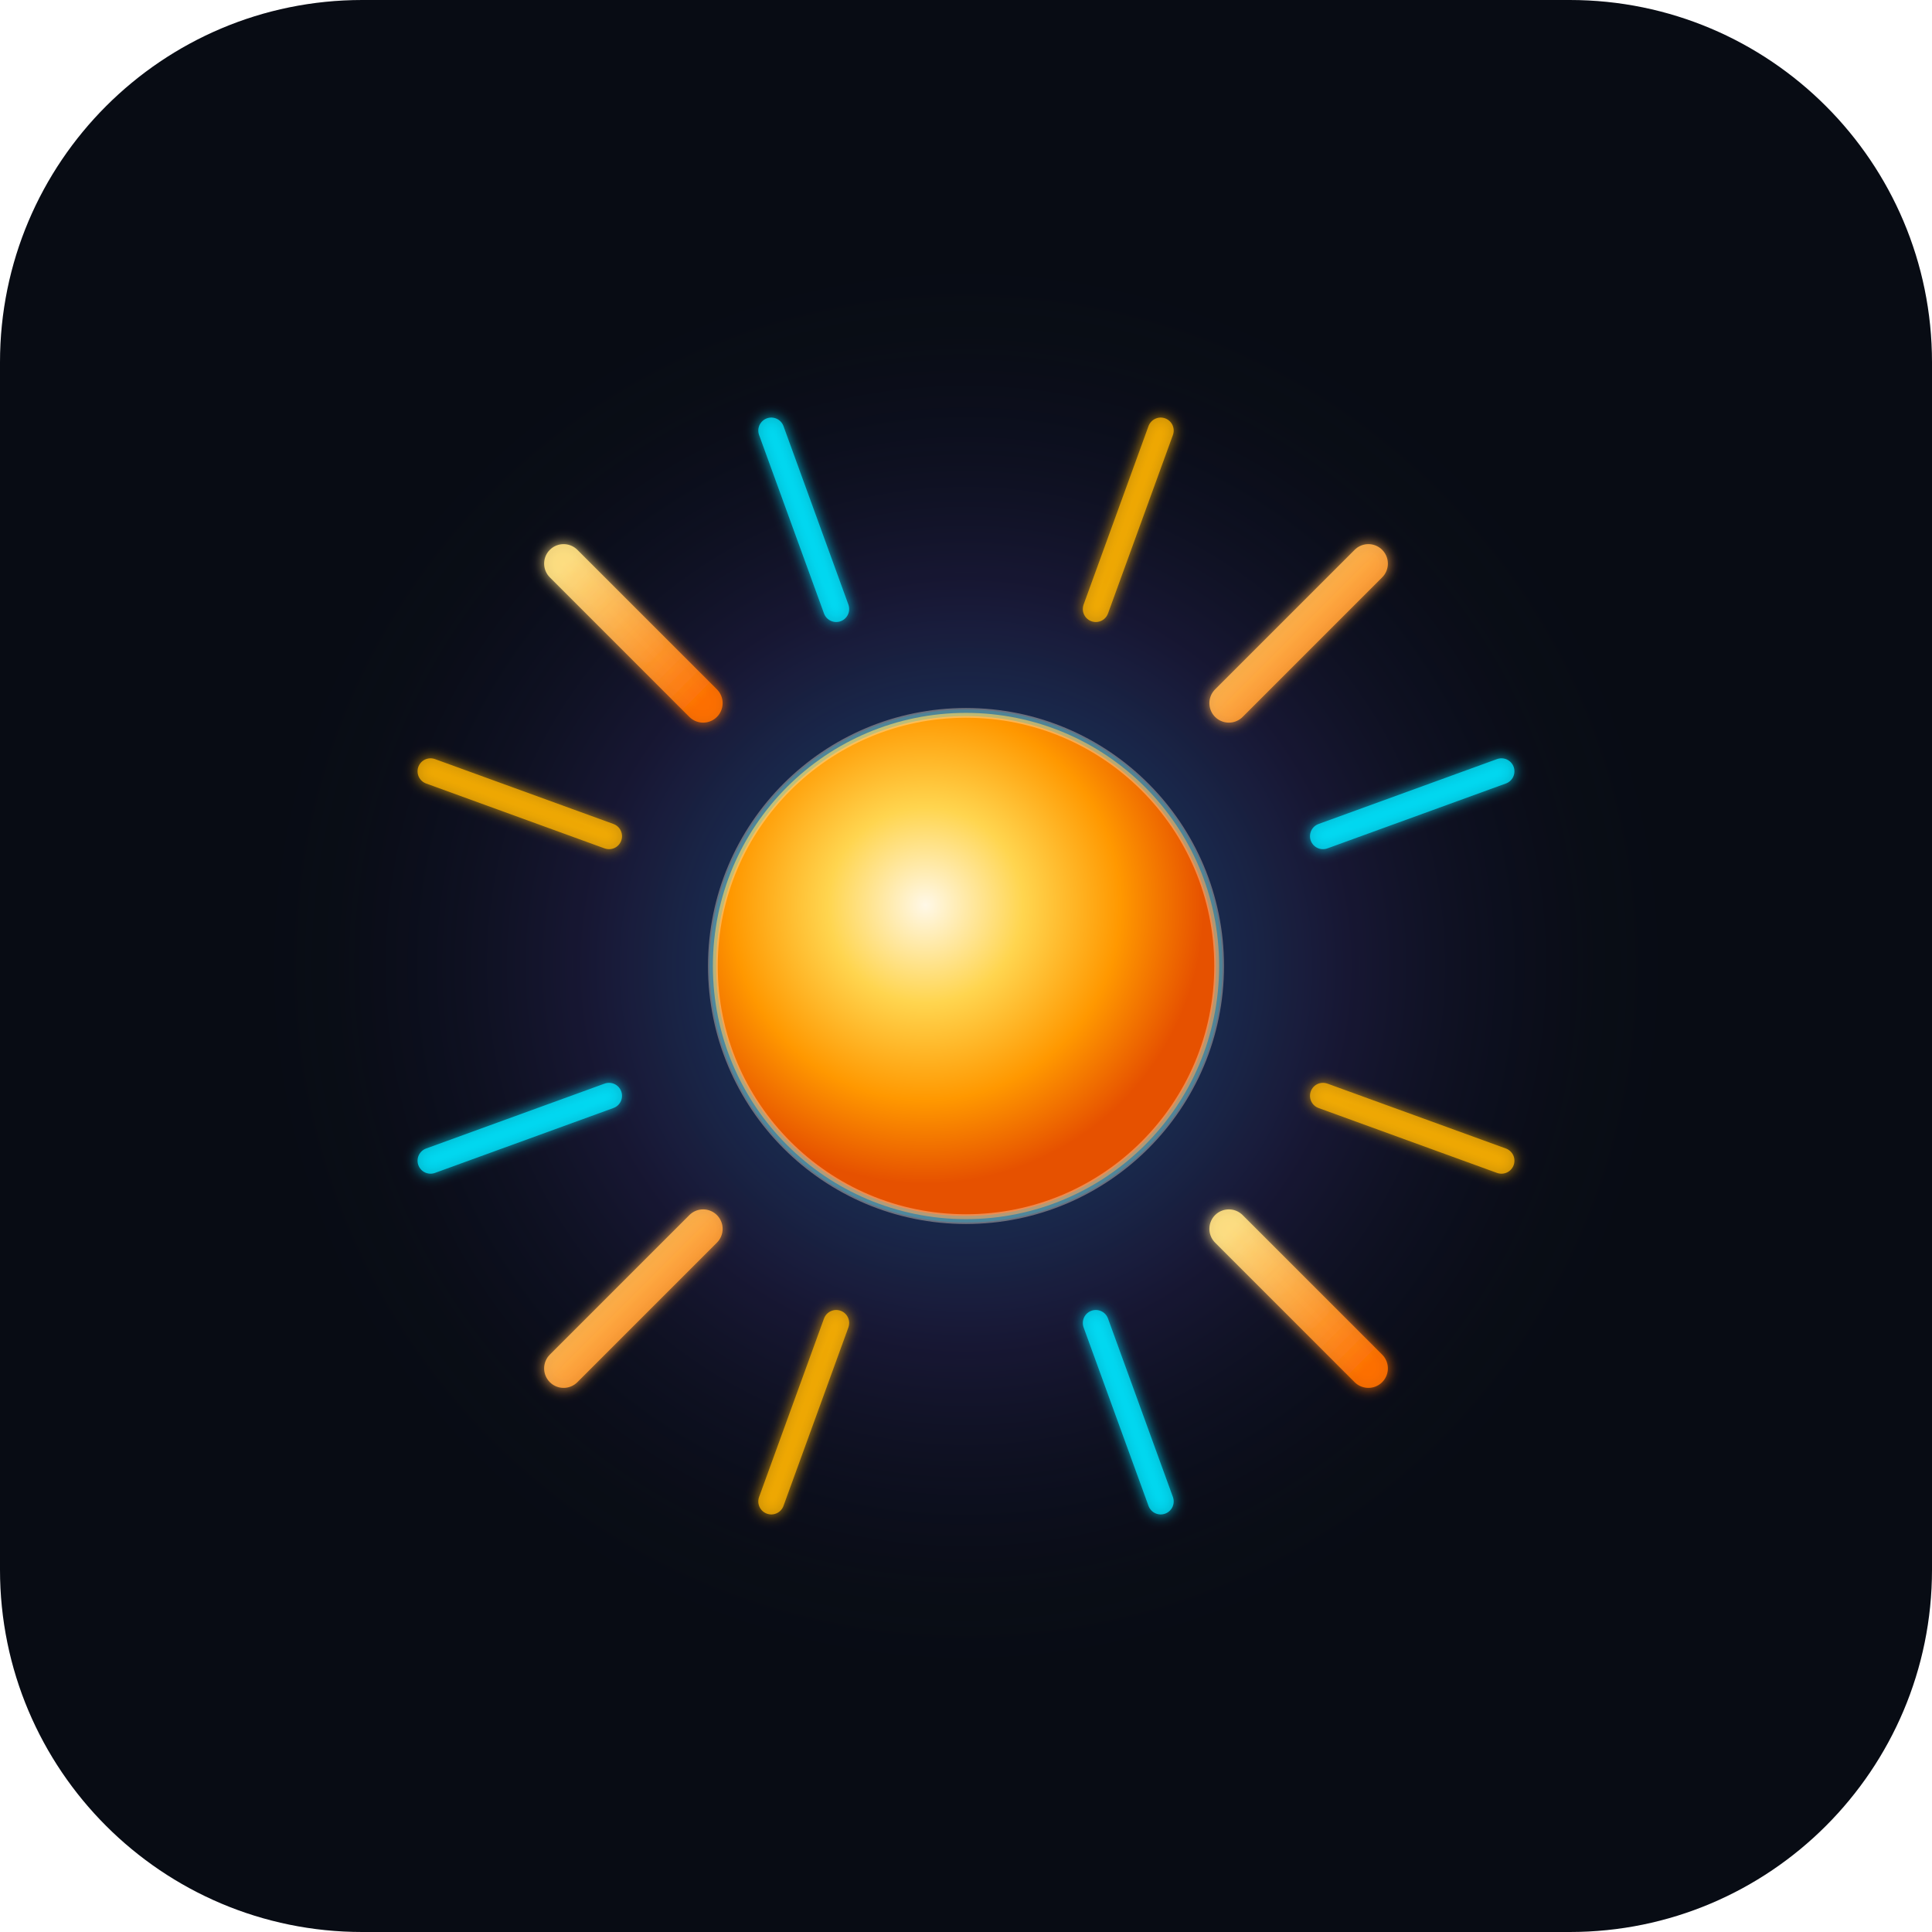
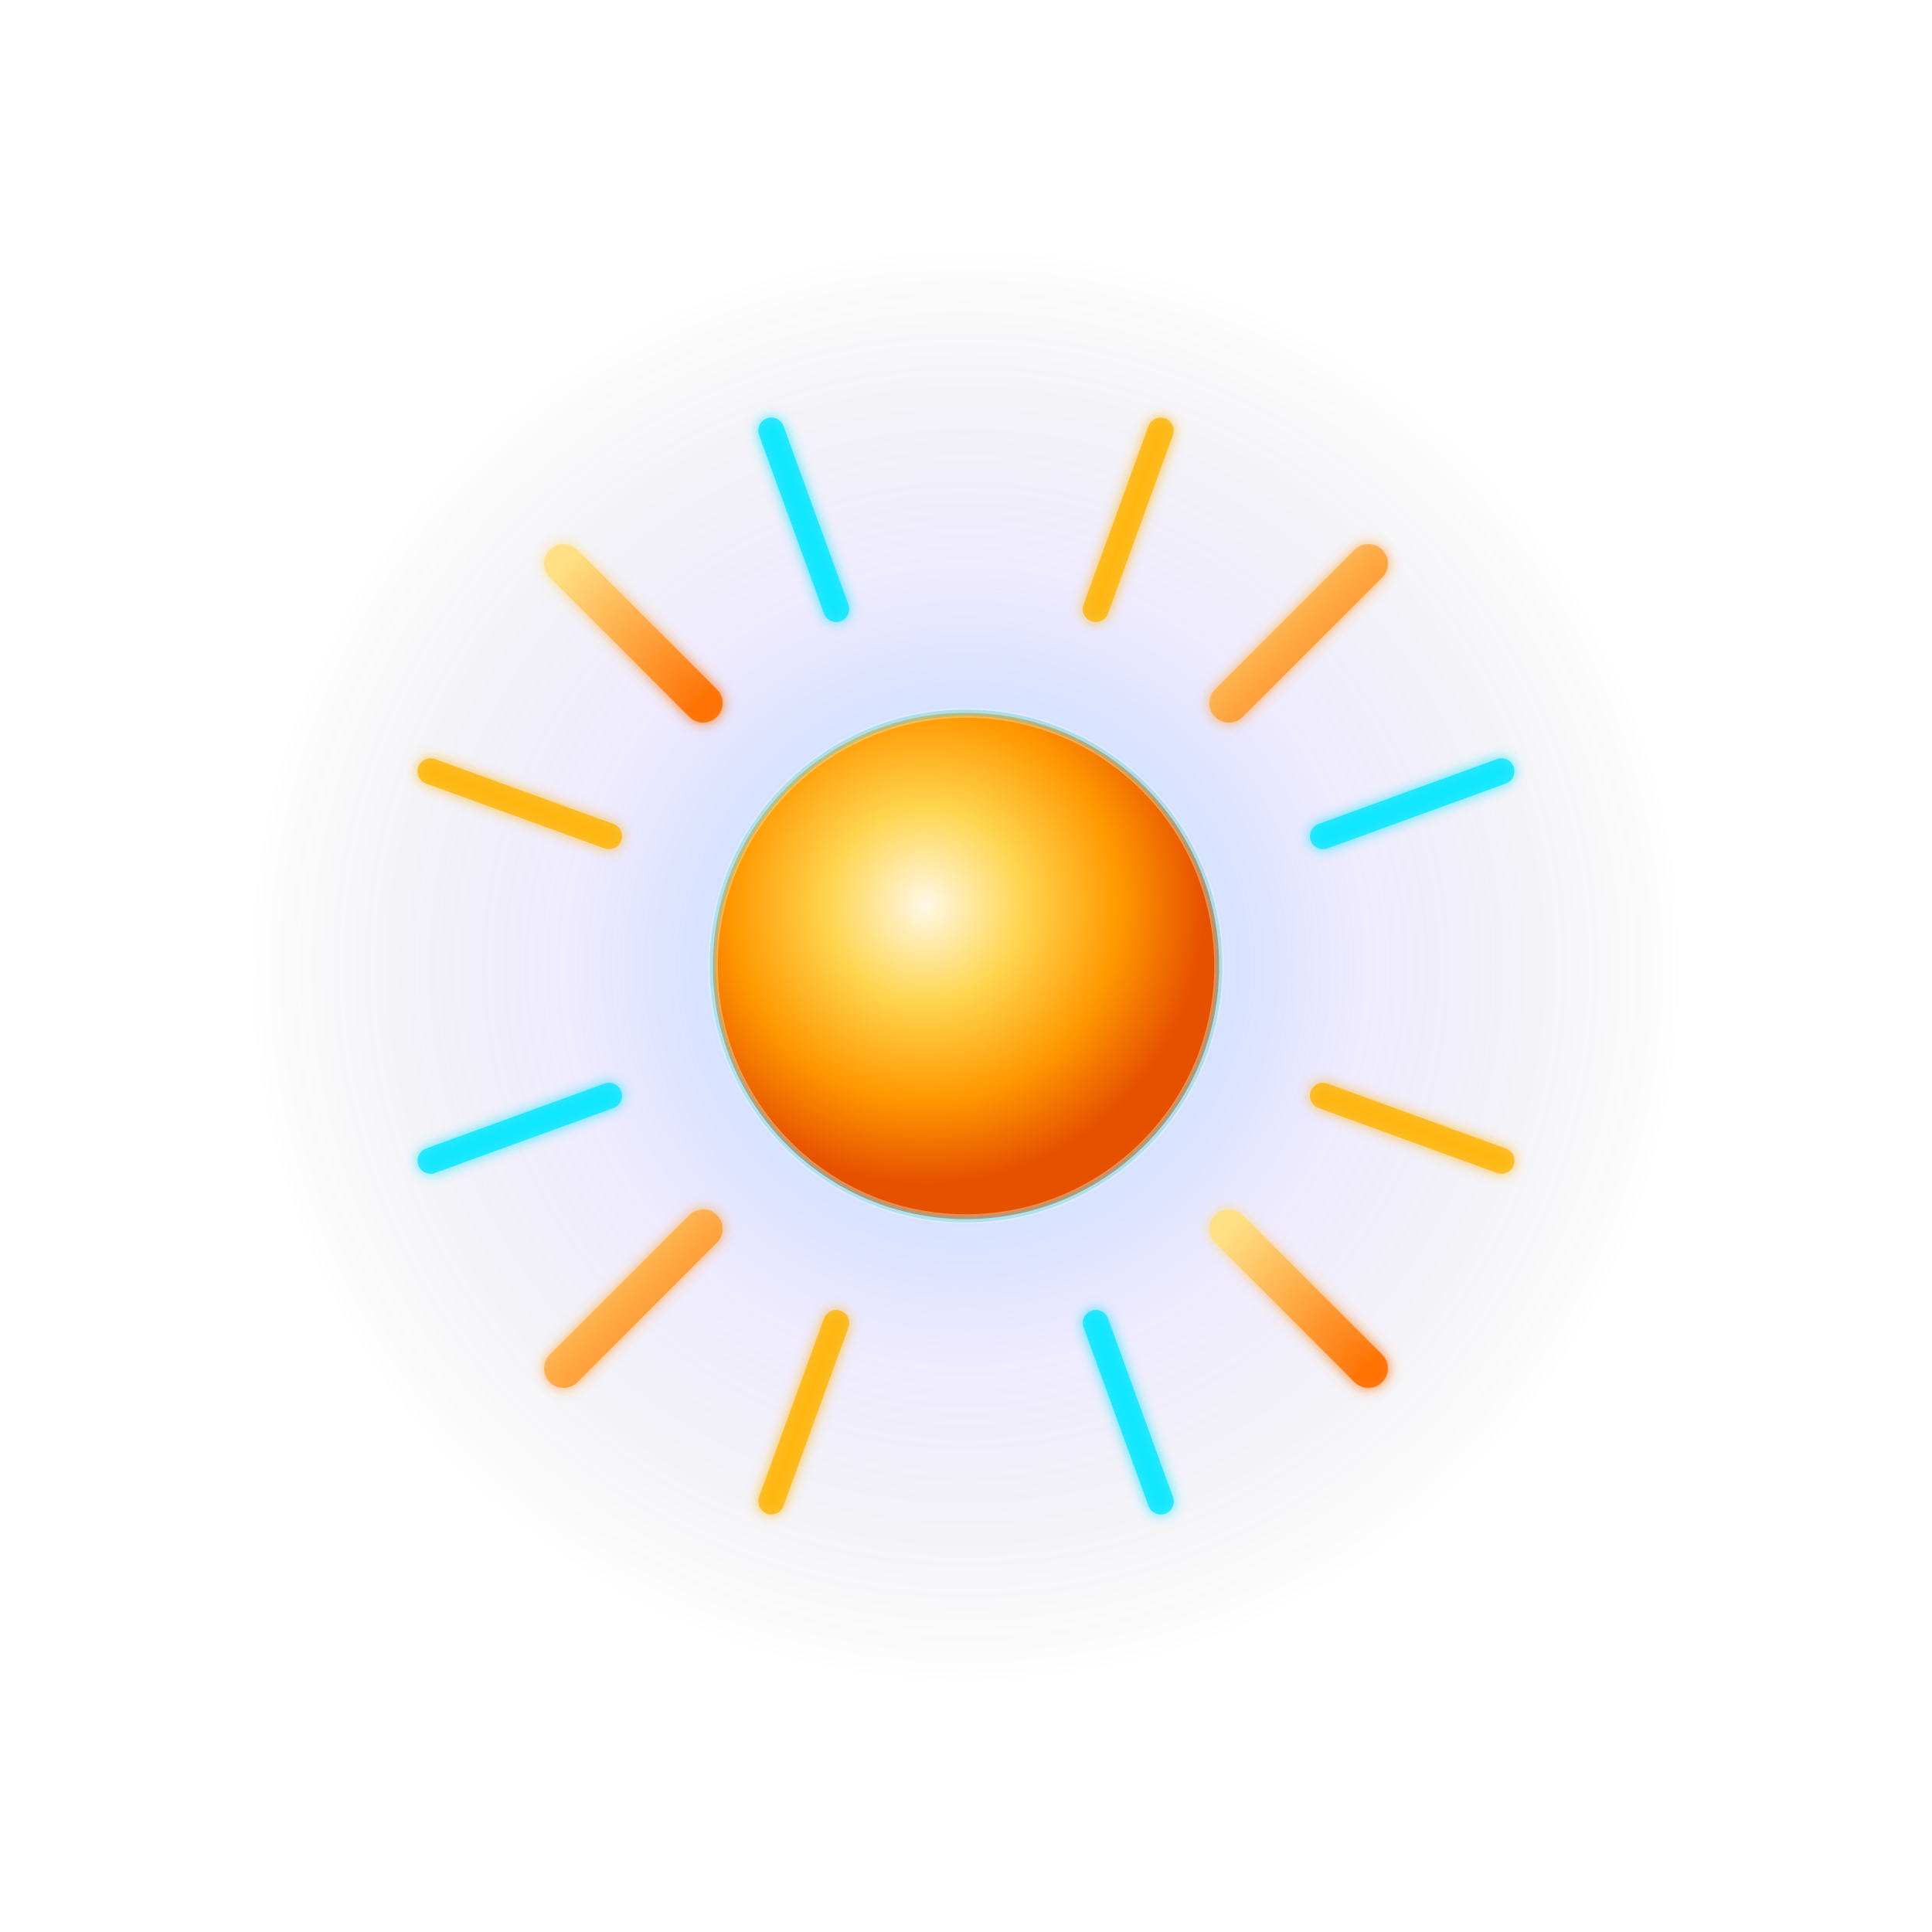
<svg xmlns="http://www.w3.org/2000/svg" viewBox="0 0 512 512" role="img" aria-label="Sunday Sunny">
  <defs>
    <radialGradient id="core" cx="42%" cy="38%" r="55%">
      <stop offset="0%" stop-color="#FFF8E7" />
      <stop offset="35%" stop-color="#FFD54F" />
      <stop offset="70%" stop-color="#FF9800" />
      <stop offset="100%" stop-color="#E65100" />
    </radialGradient>
    <radialGradient id="glow" cx="50%" cy="50%" r="50%">
      <stop offset="0%" stop-color="#00D4FF" stop-opacity="0.45" />
      <stop offset="55%" stop-color="#7B5CFF" stop-opacity="0.12" />
      <stop offset="100%" stop-color="#080C14" stop-opacity="0" />
    </radialGradient>
    <linearGradient id="rayGold" x1="0%" y1="0%" x2="100%" y2="100%">
      <stop offset="0%" stop-color="#FFE082" />
      <stop offset="100%" stop-color="#FF6F00" />
    </linearGradient>
    <linearGradient id="rayCyan" x1="0%" y1="100%" x2="100%" y2="0%">
      <stop offset="0%" stop-color="#00D4FF" />
      <stop offset="100%" stop-color="#00B8D4" />
    </linearGradient>
    <filter id="soft" x="-20%" y="-20%" width="140%" height="140%">
      <feGaussianBlur in="SourceGraphic" stdDeviation="2" result="b" />
      <feMerge>
        <feMergeNode in="b" />
        <feMergeNode in="SourceGraphic" />
      </feMerge>
    </filter>
  </defs>
-   <rect width="512" height="512" rx="96" fill="#080C14" />
  <g transform="translate(256,256) scale(0.86) translate(-256,-256)">
    <circle cx="256" cy="256" r="220" fill="url(#glow)" />
    <g transform="translate(256,256)" filter="url(#soft)">
      <g stroke-linecap="round" fill="none">
        <path d="M0-175 L0-115" stroke="url(#rayCyan)" stroke-width="14" opacity="0.95" />
        <path d="M124-124 L81-81" stroke="url(#rayGold)" stroke-width="12" opacity="0.9" />
        <path d="M175 0 L115 0" stroke="url(#rayCyan)" stroke-width="14" opacity="0.95" />
        <path d="M124 124 L81 81" stroke="url(#rayGold)" stroke-width="12" opacity="0.9" />
        <path d="M0 175 L0 115" stroke="url(#rayCyan)" stroke-width="14" opacity="0.95" />
        <path d="M-124 124 L-81 81" stroke="url(#rayGold)" stroke-width="12" opacity="0.9" />
        <path d="M-175 0 L-115 0" stroke="url(#rayCyan)" stroke-width="14" opacity="0.95" />
        <path d="M-124-124 L-81-81" stroke="url(#rayGold)" stroke-width="12" opacity="0.9" />
      </g>
      <g stroke-linecap="round" fill="none" opacity="0.75">
        <path d="M60-165 L40-110" stroke="#FFB300" stroke-width="8" />
        <path d="M165-60 L110-40" stroke="#00E5FF" stroke-width="8" />
        <path d="M165 60 L110 40" stroke="#FFB300" stroke-width="8" />
        <path d="M60 165 L40 110" stroke="#00E5FF" stroke-width="8" />
        <path d="M-60 165 L-40 110" stroke="#FFB300" stroke-width="8" />
        <path d="M-165 60 L-110 40" stroke="#00E5FF" stroke-width="8" />
        <path d="M-165-60 L-110-40" stroke="#FFB300" stroke-width="8" />
        <path d="M-60-165 L-40-110" stroke="#00E5FF" stroke-width="8" />
      </g>
    </g>
    <circle cx="256" cy="256" r="78" fill="url(#core)" stroke="#FFF3E0" stroke-width="3" stroke-opacity="0.35" />
    <circle cx="256" cy="256" r="78" fill="none" stroke="url(#rayCyan)" stroke-width="2" opacity="0.25" />
  </g>
</svg>
